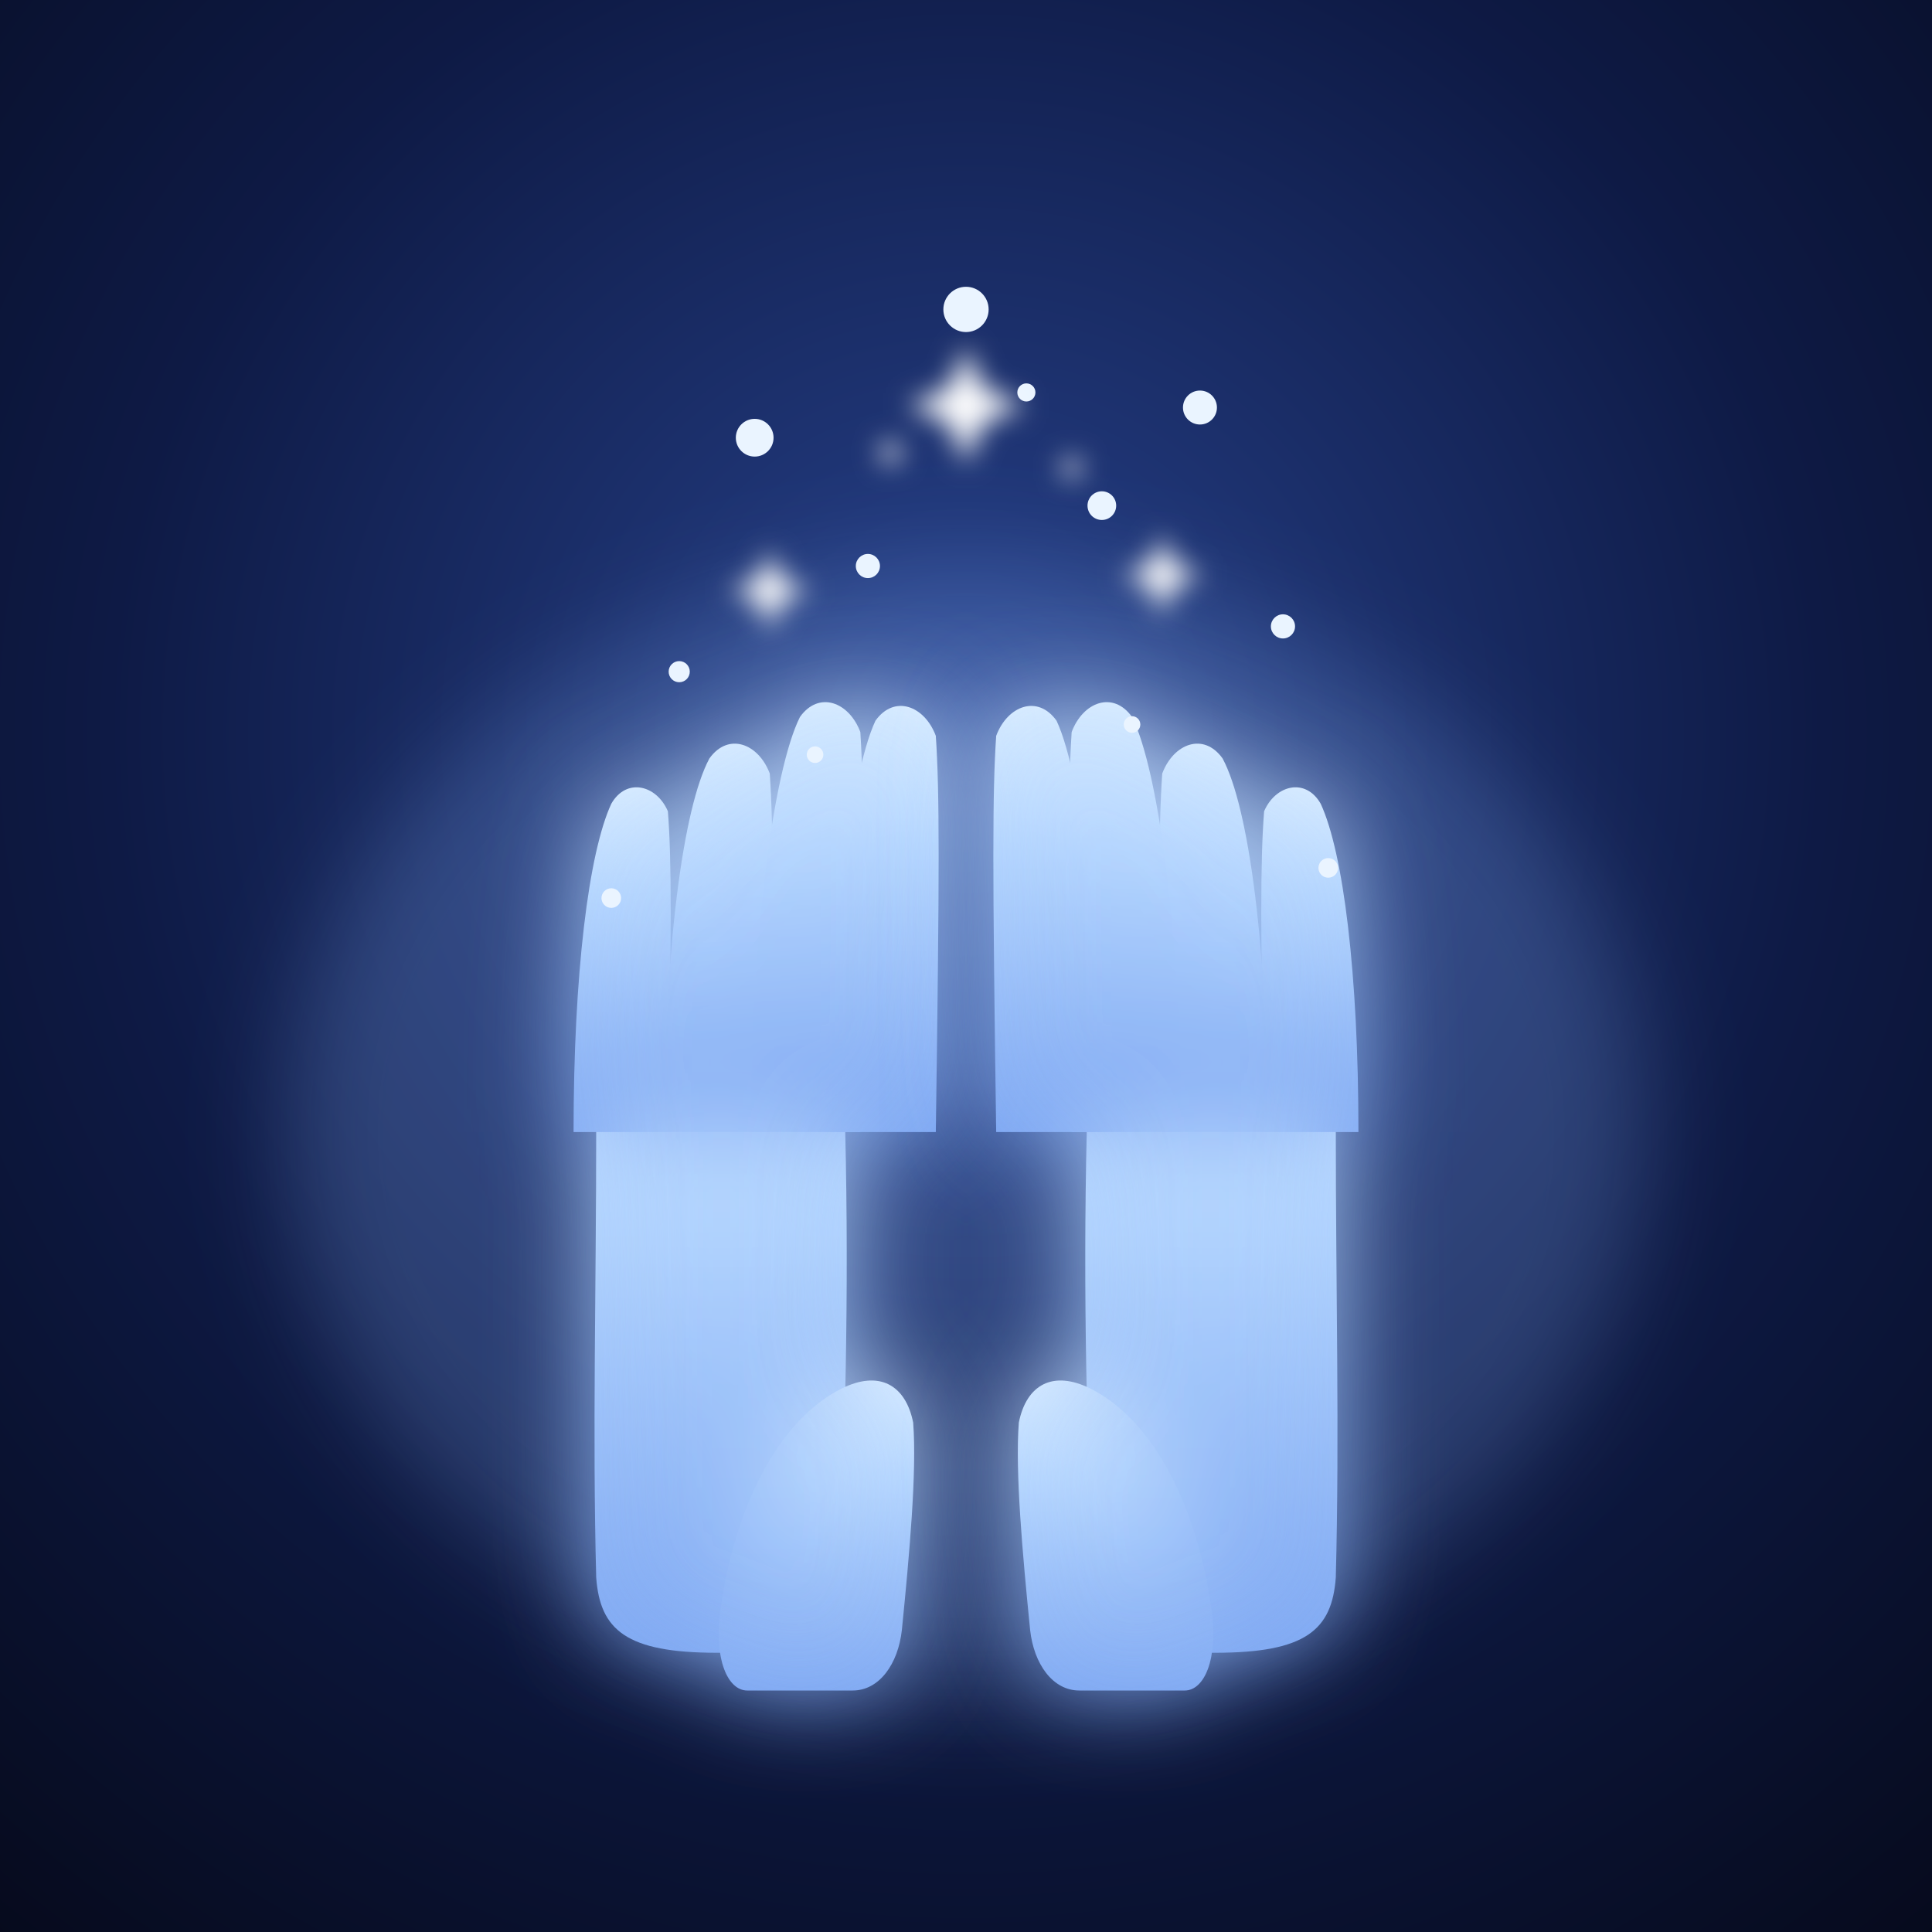
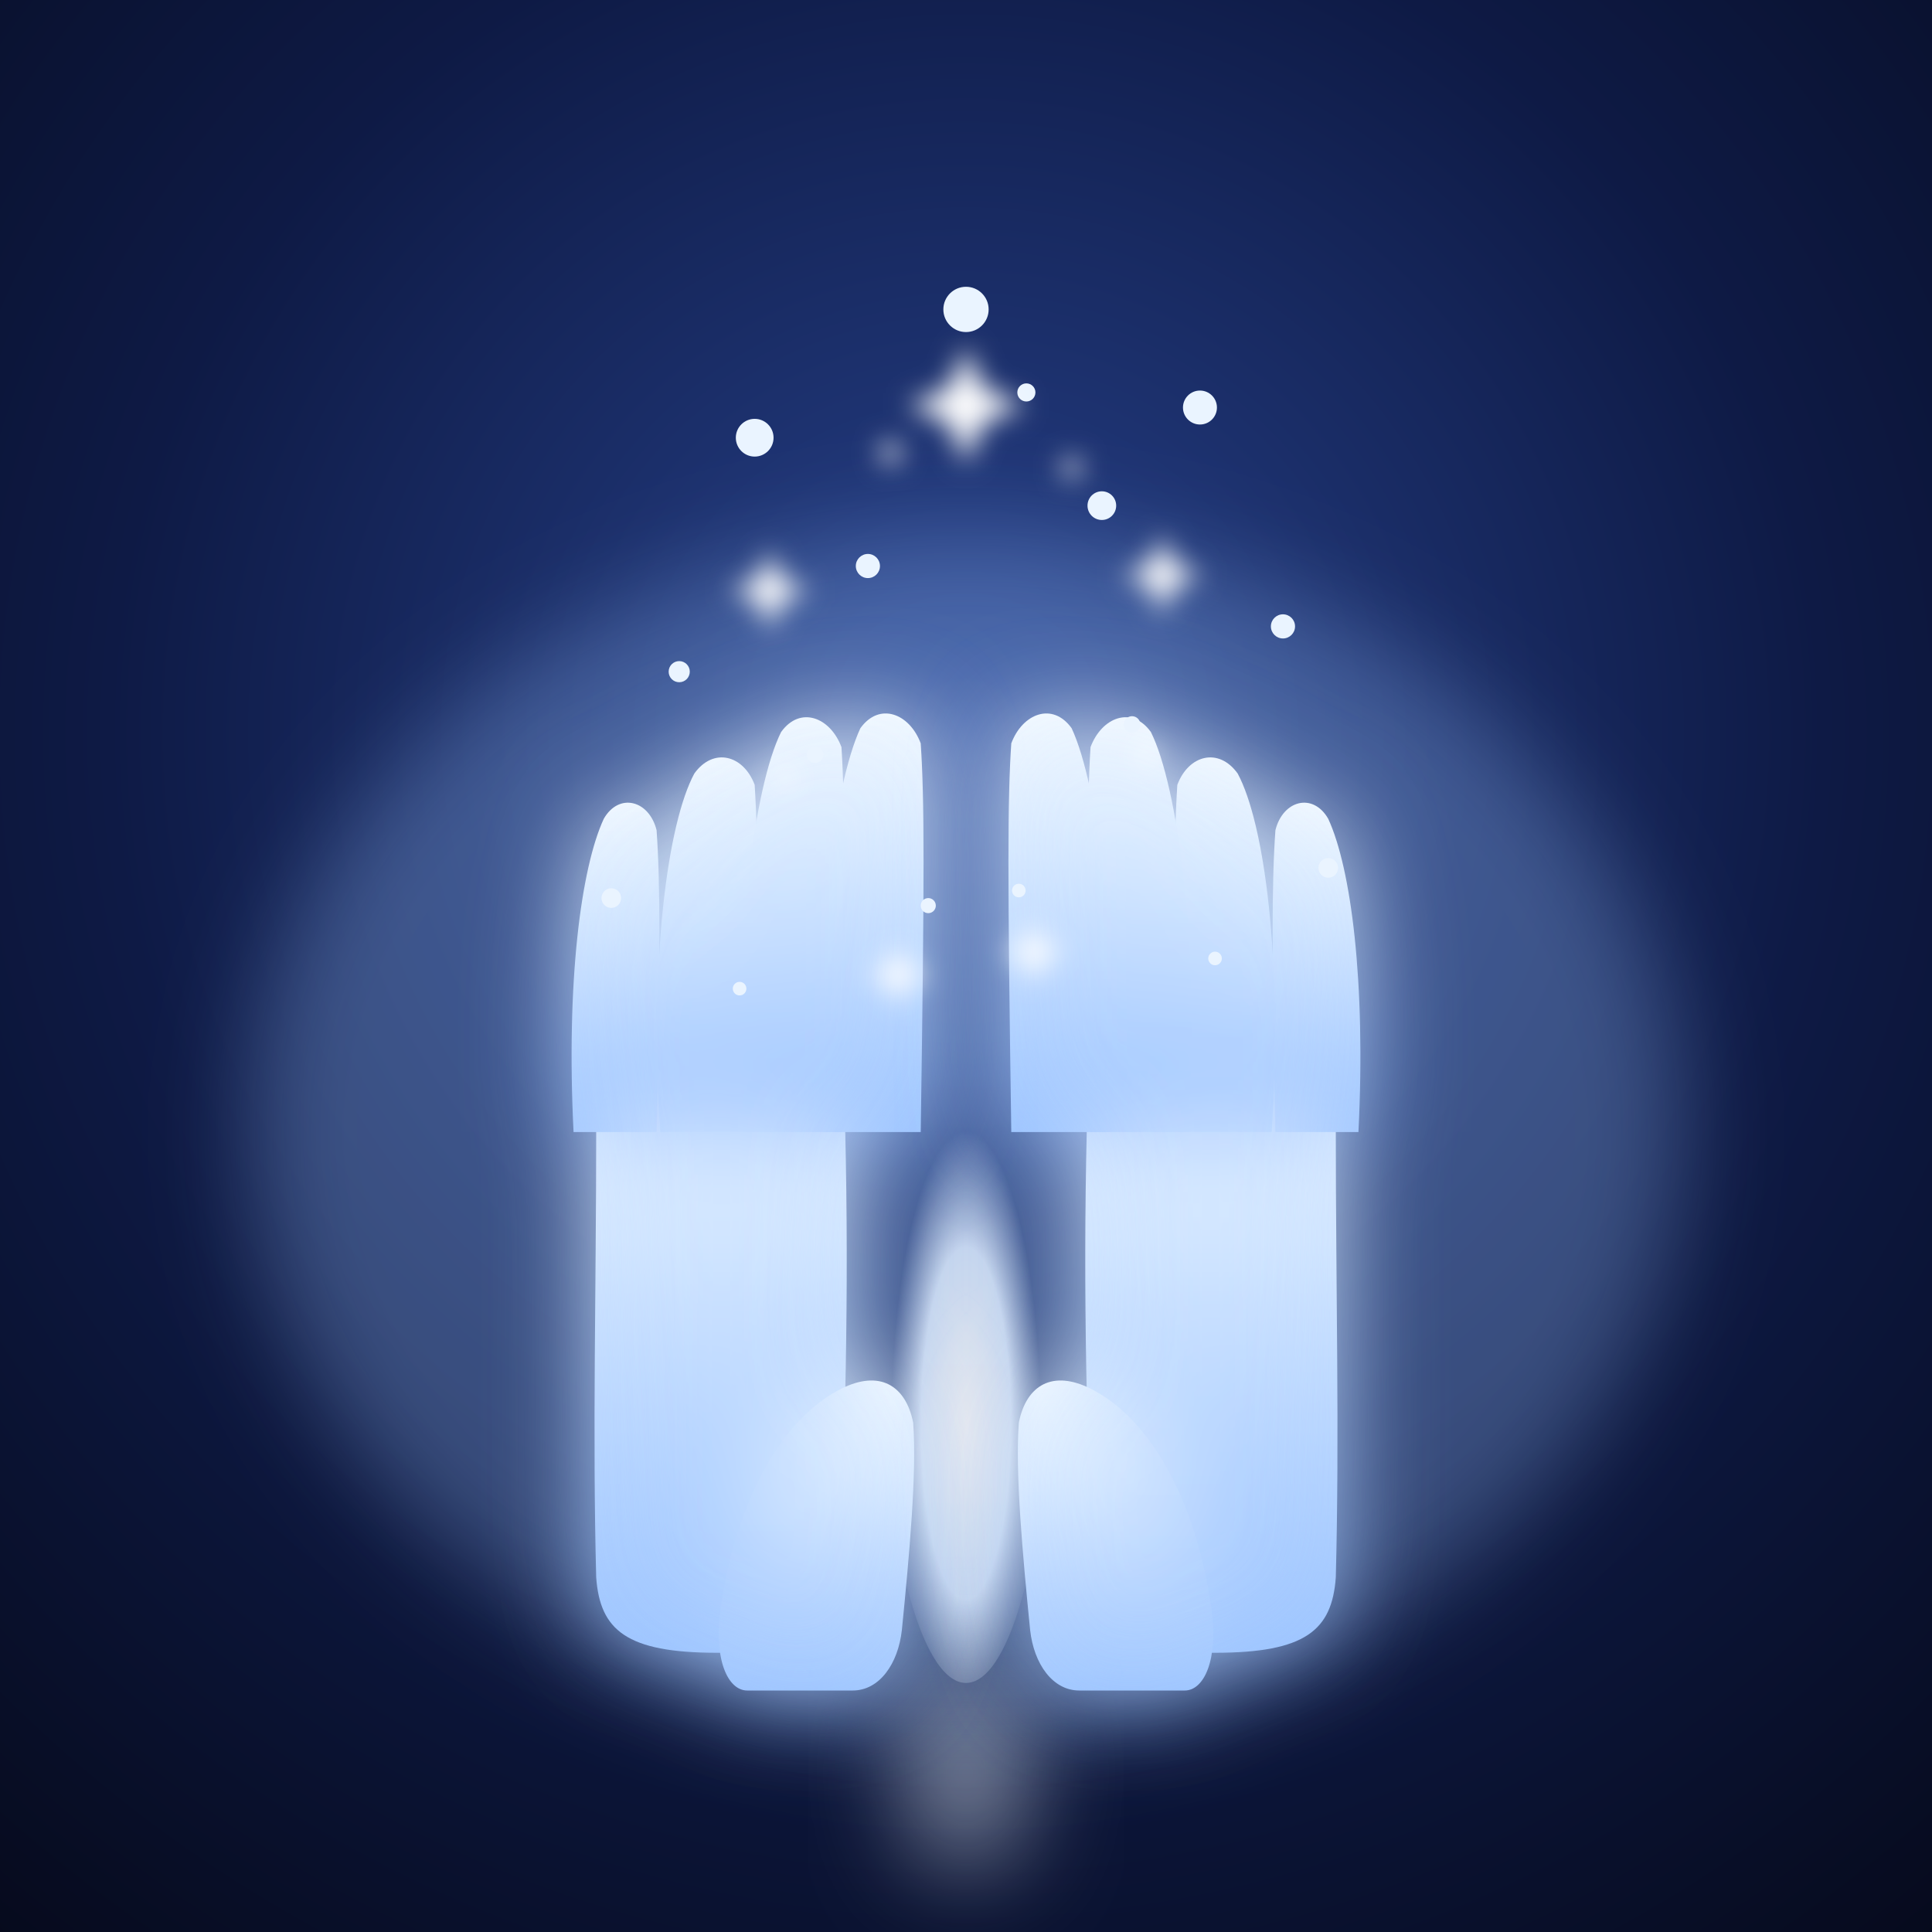
<svg xmlns="http://www.w3.org/2000/svg" width="512" height="512" viewBox="0 0 512 512" role="img" aria-label="Joining Palms">
  <defs>
    <radialGradient id="bg" cx="50%" cy="38%" r="80%">
      <stop offset="0%" stop-color="#27428c" />
      <stop offset="55%" stop-color="#0e1a45" />
      <stop offset="100%" stop-color="#060a1c" />
    </radialGradient>
    <linearGradient id="hand" x1="0" y1="1" x2="0" y2="0">
-       <stop offset="0%" stop-color="#7fa8f2" />
-       <stop offset="70%" stop-color="#b6d7ff" />
-       <stop offset="100%" stop-color="#d9ecff" />
+       <stop offset="0%" stop-color="#9cc4ff" />
+       <stop offset="60%" stop-color="#cfe4ff" />
+       <stop offset="100%" stop-color="#f2f9ff" />
    </linearGradient>
+     <radialGradient id="pressed" cx="50%" cy="60%" r="45%">
+       <stop offset="0%" stop-color="#ffffff" />
+       <stop offset="60%" stop-color="#dcebff" />
+       <stop offset="100%" stop-color="rgba(220,235,255,0)" />
+     </radialGradient>
    <filter id="soft" x="-80%" y="-80%" width="260%" height="260%">
      <feGaussianBlur stdDeviation="13" />
    </filter>
    <filter id="spark" x="-120%" y="-120%" width="340%" height="340%">
      <feGaussianBlur stdDeviation="3.5" />
    </filter>
  </defs>
  <rect width="512" height="512" fill="url(#bg)" />
-   <ellipse cx="256" cy="300" rx="180" ry="150" fill="#8db8ff" opacity="0.22" filter="url(#soft)" />
+   <ellipse cx="256" cy="300" rx="190" ry="158" fill="#9cc4ff" opacity="0.3" filter="url(#soft)" />
  <g id="handL" fill="url(#hand)">
    <path d="M 158 300 C 158 274, 172 260, 190 260 C 208 260, 222 274, 224 300 C 225 342, 224 386, 222 418 C 221 432, 214 438, 190 438 C 166 438, 159 432, 158 418 C 157 380, 158 342, 158 300 Z" />
-     <path d="M 152 300 C 152 258, 156 226, 162 213 C 166 206, 174 208, 177 215 C 178 228, 178 246, 177 300 Z" />
-     <path d="M 176 300 C 176 252, 181 214, 188 201 C 193 194, 201 197, 204 205 C 205 220, 205 240, 204 300 Z" />
-     <path d="M 199 300 C 199 248, 205 204, 212 190 C 217 183, 225 186, 228 194 C 229 210, 229 232, 228 300 Z" />
-     <path d="M 220 300 C 220 252, 225 206, 232 191 C 237 184, 245 187, 248 195 C 249 210, 249 230, 248 300 Z" />
+     <path d="M 152 300 C 150 260, 154 230, 160 217 C 164 210, 172 212, 174 220 C 175 234, 175 254, 174 300 Z" />
+     <path d="M 175 300 C 172 254, 177 218, 184 205 C 189 198, 197 200, 200 208 C 201 224, 201 246, 200 300 Z" />
+     <path d="M 197 300 C 194 250, 200 208, 207 194 C 212 187, 220 190, 223 198 C 224 214, 224 238, 223 300 Z" />
+     <path d="M 218 300 C 215 252, 221 208, 228 193 C 233 186, 241 189, 244 197 C 245 212, 245 232, 244 300 Z" />
    <path d="M 198 448 C 193 448, 189 440, 191 426 C 195 398, 207 376, 223 368 C 233 363, 240 367, 242 377 C 243 390, 241 412, 239 432 C 238 441, 233 448, 226 448 Z" />
  </g>
  <use href="#handL" transform="translate(512 0) scale(-1 1)" />
-   <use href="#handL" filter="url(#soft)" opacity="0.9" />
+   <ellipse cx="256" cy="360" rx="22" ry="86" fill="url(#pressed)" opacity="0.85" />
+   <ellipse cx="256" cy="470" rx="16" ry="26" fill="#eaf4ff" opacity="0.5" filter="url(#soft)" />
+   <use href="#handL" filter="url(#soft)" opacity="0.95" />
  <use href="#handL" filter="url(#soft)" opacity="0.9" transform="translate(512 0) scale(-1 1)" />
  <g fill="#eaf4ff">
    <circle cx="200" cy="116" r="5" />
    <circle cx="256" cy="82" r="6" />
    <circle cx="318" cy="108" r="4.5" />
    <circle cx="230" cy="150" r="3.2" />
    <circle cx="292" cy="134" r="3.8" />
    <circle cx="180" cy="178" r="2.8" />
    <circle cx="340" cy="166" r="3.2" />
    <circle cx="272" cy="104" r="2.4" />
    <circle cx="352" cy="230" r="2.6" />
    <circle cx="162" cy="238" r="2.6" />
    <circle cx="216" cy="200" r="2.2" />
    <circle cx="300" cy="192" r="2.2" />
+     <circle cx="246" cy="240" r="2.0" />
+     <circle cx="270" cy="236" r="1.8" />
+     <circle cx="196" cy="262" r="1.8" />
+     <circle cx="322" cy="254" r="1.8" />
  </g>
  <g fill="#ffffff" filter="url(#spark)">
    <path d="M 256 92 l 4.5 11 11 4.5 -11 4.5 -4.5 11 -4.5 -11 -11 -4.5 11 -4.5 Z" />
    <path d="M 204 146 l 3 7.5 7.5 3 -7.5 3 -3 7.5 -3 -7.5 -7.5 -3 7.5 -3 Z" />
    <path d="M 308 142 l 3 7.5 7.5 3 -7.5 3 -3 7.5 -3 -7.5 -7.5 -3 7.5 -3 Z" />
+     <path d="M 238 250 l 2.4 6 6 2.4 -6 2.4 -2.4 6 -2.4 -6 -6 -2.4 6 -2.4 Z" />
+     <path d="M 274 244 l 2.4 6 6 2.4 -6 2.4 -2.4 6 -2.4 -6 -6 -2.4 6 -2.4 Z" />
    <circle cx="236" cy="120" r="2.6" />
    <circle cx="284" cy="124" r="2.4" />
+     <circle cx="208" cy="206" r="2.2" />
+     <circle cx="304" cy="200" r="2.2" />
  </g>
</svg>
